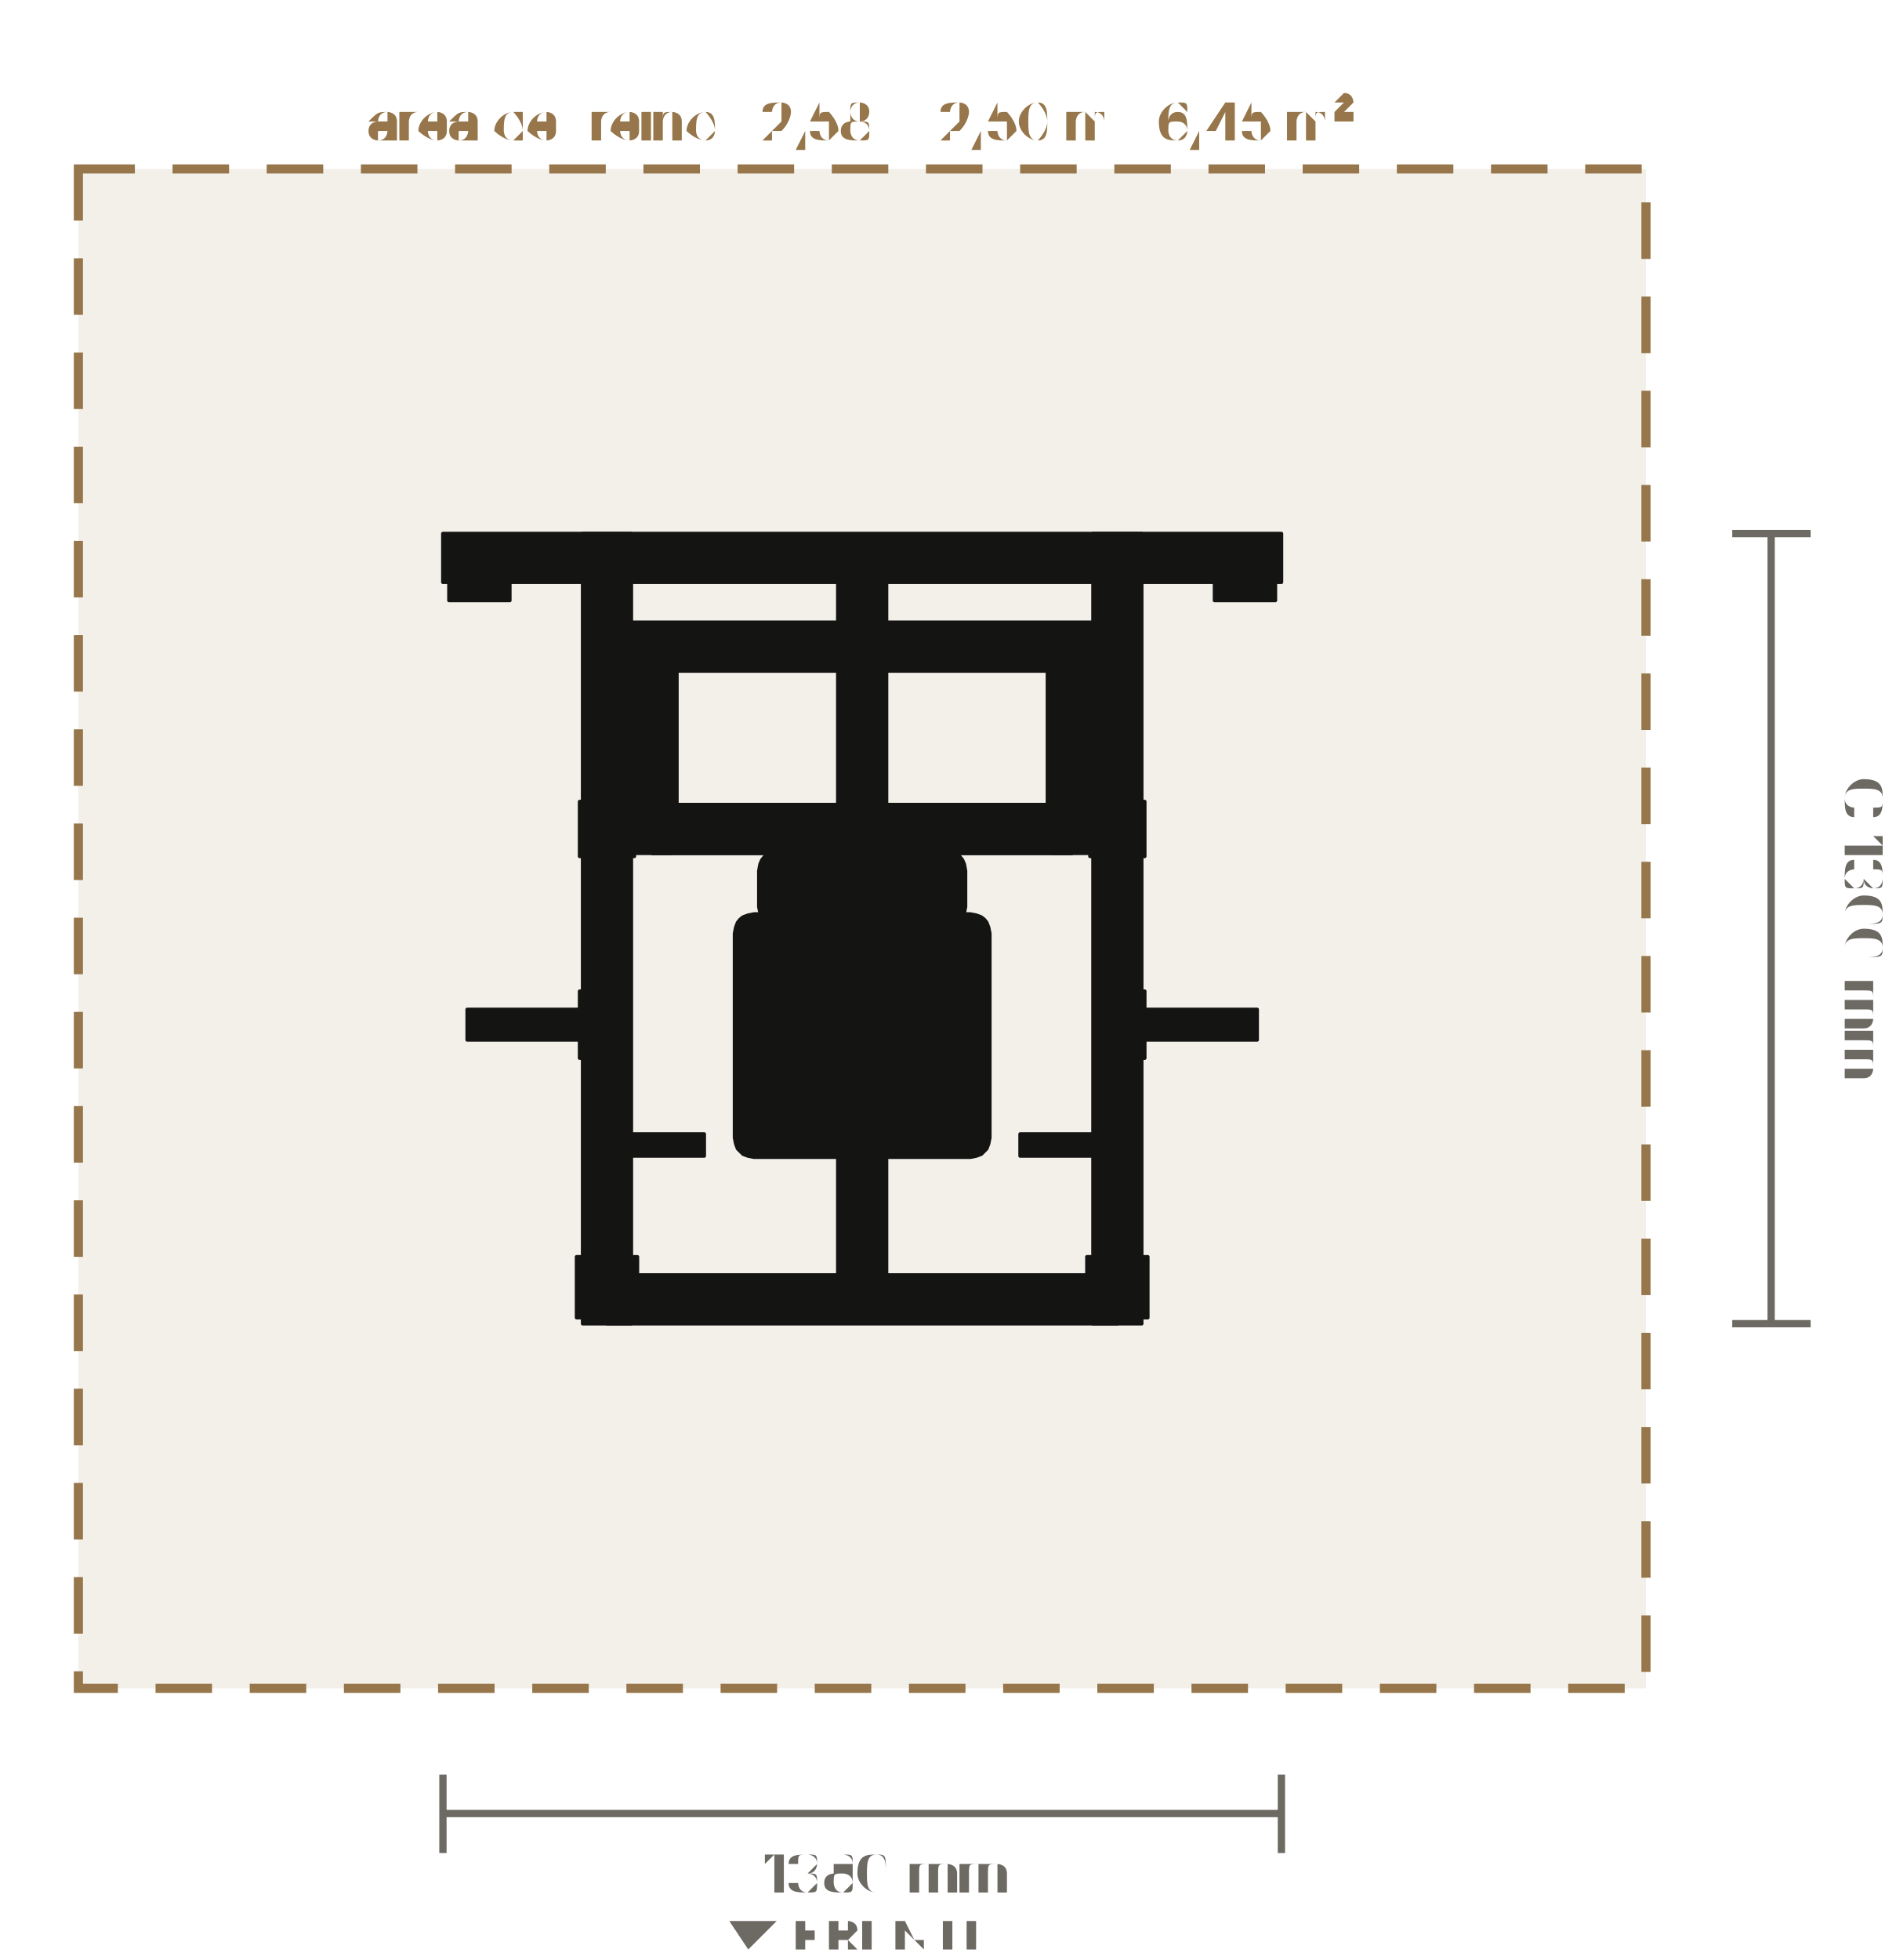
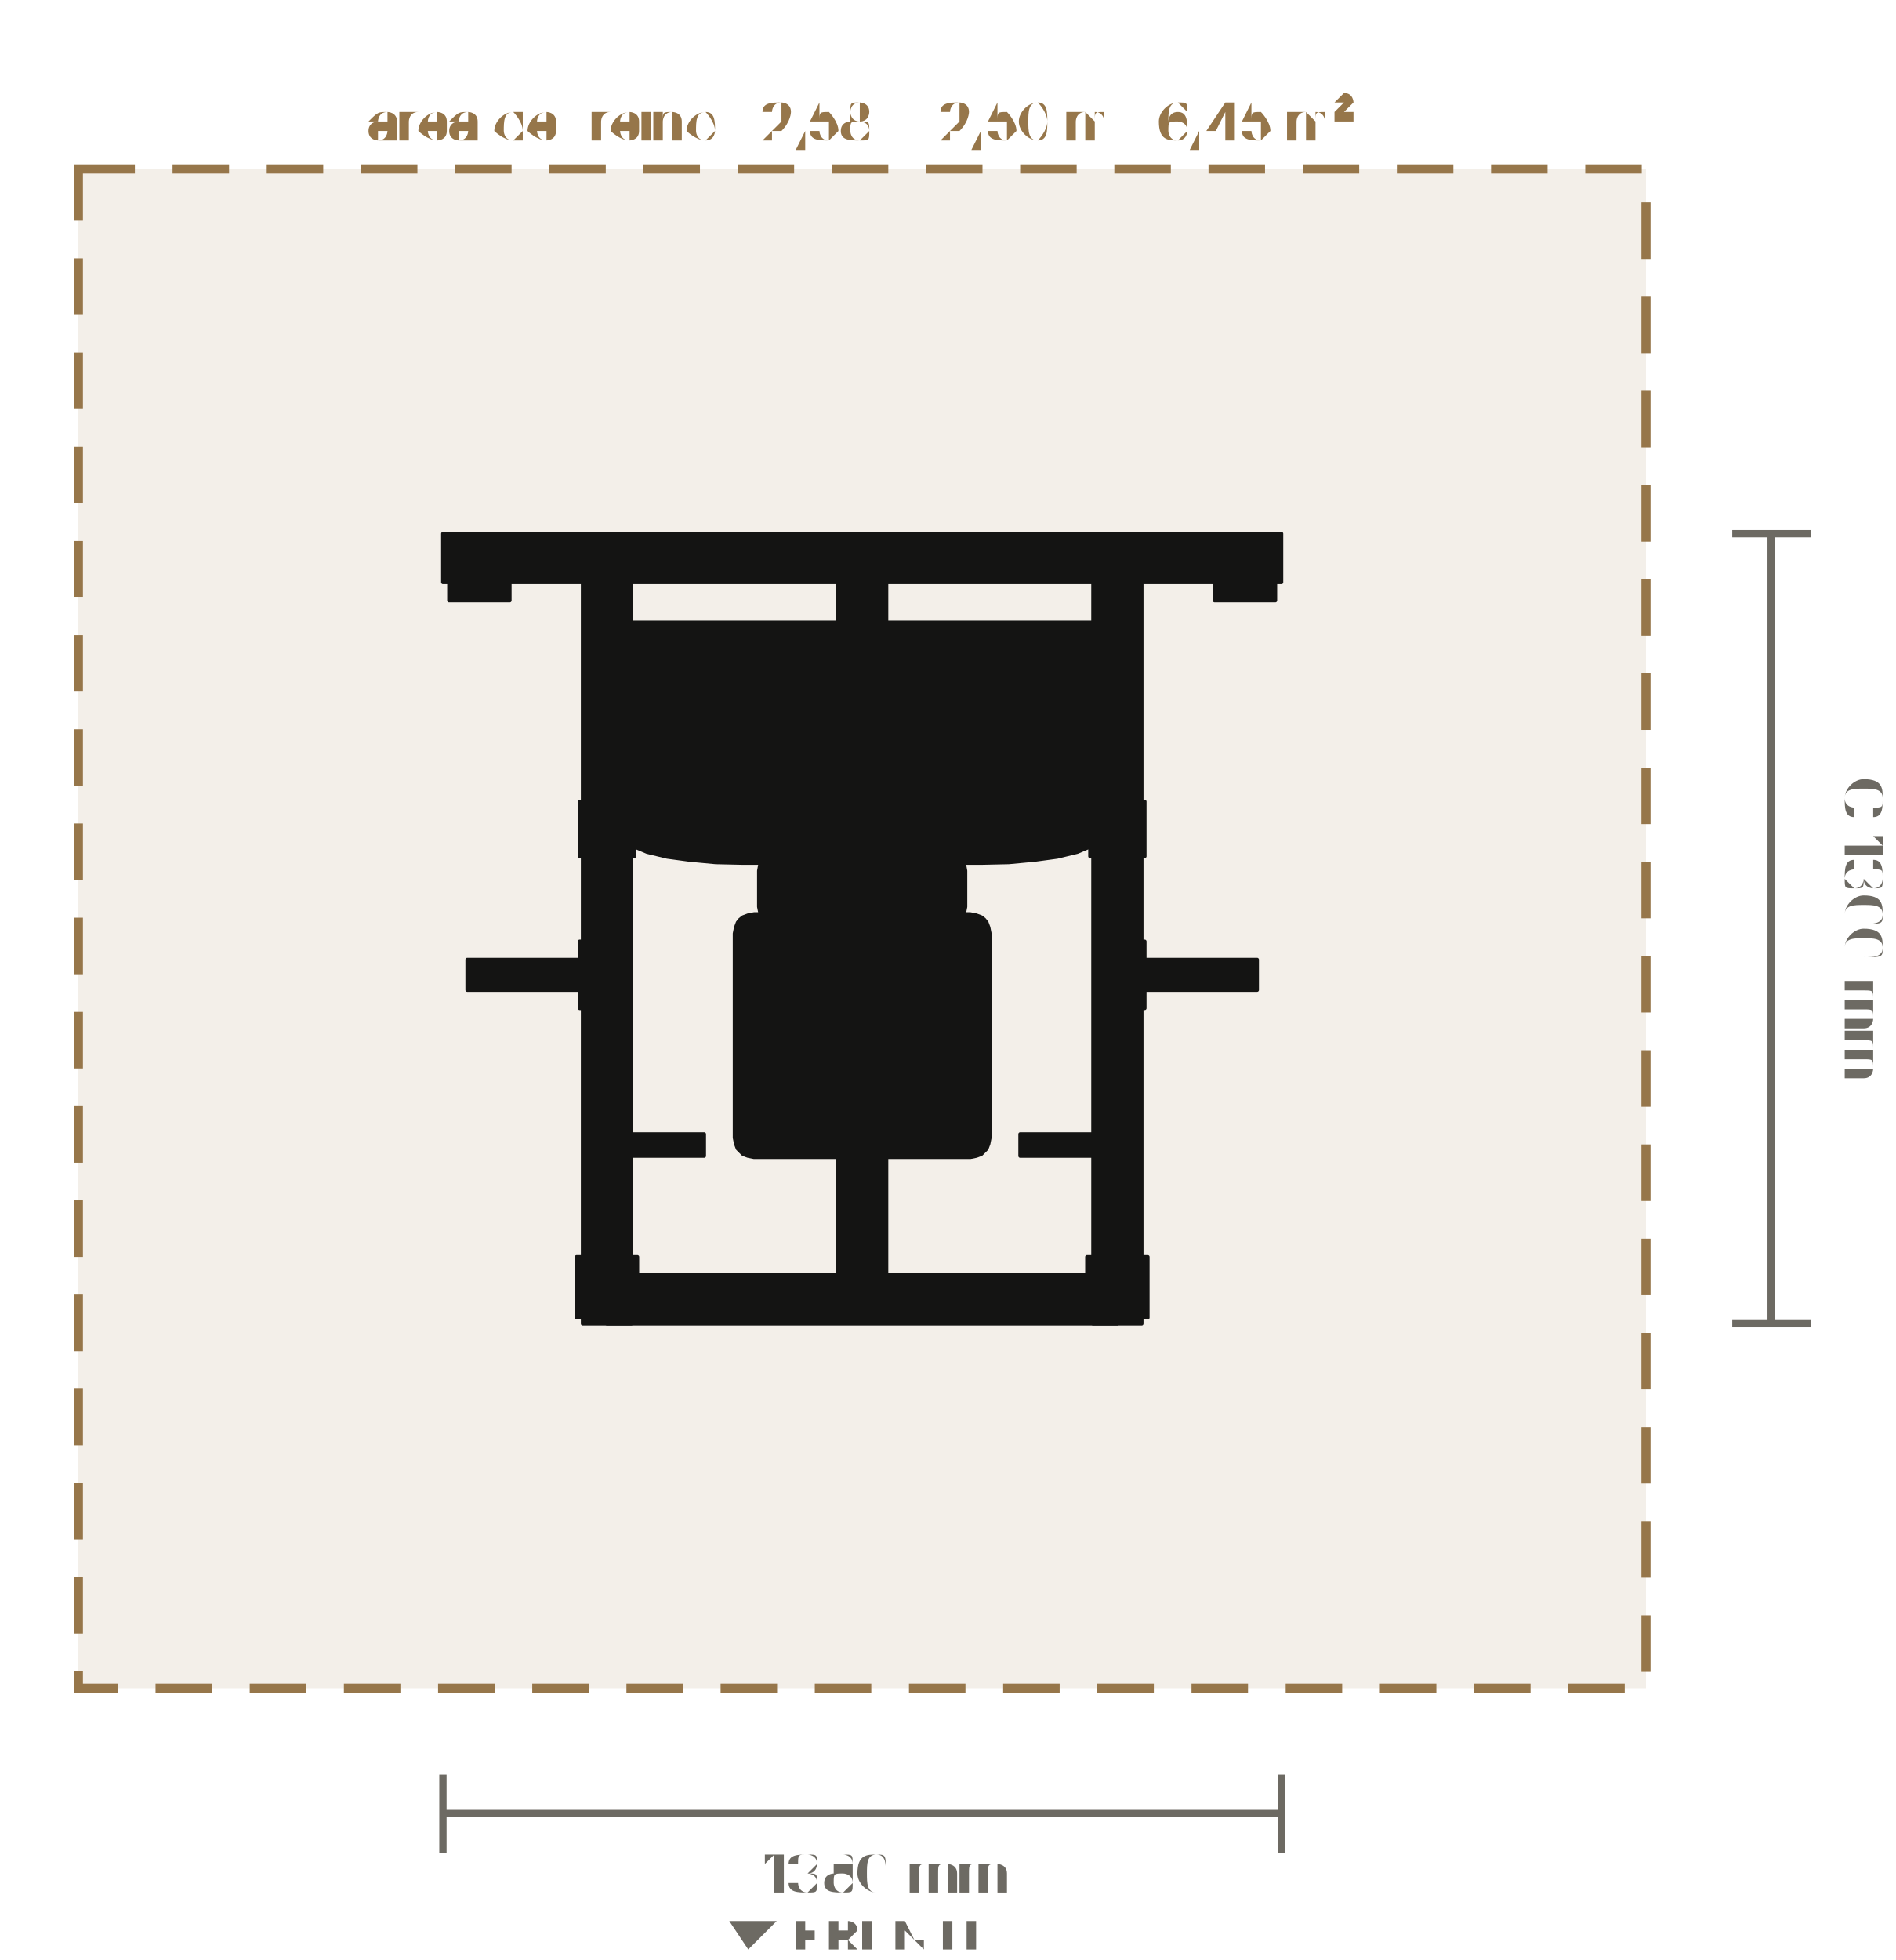
<svg xmlns="http://www.w3.org/2000/svg" viewBox="-1.419 -1.528 3.12 3.225" role="img" aria-label="Planta do Supino Declinado (LD-A003): 1380 × 1300 mm, com 60 cm de área de treino em volta" data-equipment="LD-A003" data-unit="m">
  <rect class="eq-zone" x="-1.29" y="-1.25" width="2.58" height="2.5" style="fill:#96764a;fill-opacity:.12;stroke:#96764a;stroke-width:0.015;stroke-dasharray:0.093 0.062" />
  <text class="eq-zone-label" x="0" y="-1.296" style="font-family:Barlow,Inter,Arial,sans-serif;font-size:0.088px;fill:#96764a;text-anchor:middle">área de treino · 2,58 × 2,50 m · 6,45 m²</text>
  <g class="eq-parts">
    <polygon class="eq-part" points="-0.46,-0.65 -0.38,-0.65 -0.38,0.65 -0.46,0.65" style="fill:#141413;stroke:#141413;stroke-width:0.006;stroke-linejoin:round" />
    <polygon class="eq-part" points="-0.68,-0.64 -0.58,-0.64 -0.58,-0.54 -0.68,-0.54" style="fill:#141413;stroke:#141413;stroke-width:0.006;stroke-linejoin:round" />
    <polygon class="eq-part" points="-0.47,0.54 -0.37,0.54 -0.37,0.64 -0.47,0.64" style="fill:#141413;stroke:#141413;stroke-width:0.006;stroke-linejoin:round" />
    <polygon class="eq-part" points="0.38,-0.65 0.46,-0.65 0.46,0.65 0.38,0.65" style="fill:#141413;stroke:#141413;stroke-width:0.006;stroke-linejoin:round" />
    <polygon class="eq-part" points="0.58,-0.64 0.68,-0.64 0.68,-0.54 0.58,-0.54" style="fill:#141413;stroke:#141413;stroke-width:0.006;stroke-linejoin:round" />
    <polygon class="eq-part" points="0.37,0.54 0.47,0.54 0.47,0.64 0.37,0.64" style="fill:#141413;stroke:#141413;stroke-width:0.006;stroke-linejoin:round" />
    <polygon class="eq-part" points="-0.69,-0.65 0.69,-0.65 0.69,-0.57 -0.69,-0.57" style="fill:#141413;stroke:#141413;stroke-width:0.006;stroke-linejoin:round" />
    <polygon class="eq-part" points="-0.42,0.57 0.42,0.57 0.42,0.65 -0.42,0.65" style="fill:#141413;stroke:#141413;stroke-width:0.006;stroke-linejoin:round" />
    <polygon class="eq-part" points="-0.04,-0.61 0.04,-0.61 0.04,0.61 -0.04,0.61" style="fill:#141413;stroke:#141413;stroke-width:0.006;stroke-linejoin:round" />
    <polygon class="eq-part" points="-0.035,0.153 -0.035,0.15 -0.033,0.147 -0.032,0.144 -0.029,0.143 -0.026,0.141 -0.023,0.141 0.023,0.141 0.026,0.141 0.029,0.143 0.032,0.144 0.033,0.147 0.035,0.15 0.035,0.153 0.035,0.199 0.035,0.202 0.033,0.205 0.032,0.207 0.029,0.209 0.026,0.211 0.023,0.211 -0.023,0.211 -0.026,0.211 -0.029,0.209 -0.032,0.207 -0.033,0.205 -0.035,0.202 -0.035,0.199" style="fill:#141413;stroke:#141413;stroke-width:0.006;stroke-linejoin:round" />
    <polygon class="eq-part" points="-0.21,0.008 -0.208,-0.002 -0.205,-0.01 -0.201,-0.015 -0.196,-0.019 -0.188,-0.022 -0.178,-0.024 0.178,-0.024 0.188,-0.022 0.196,-0.019 0.201,-0.015 0.205,-0.01 0.208,-0.002 0.21,0.008 0.21,0.344 0.208,0.354 0.205,0.362 0.201,0.366 0.196,0.371 0.188,0.374 0.178,0.376 -0.178,0.376 -0.188,0.374 -0.196,0.371 -0.201,0.366 -0.205,0.362 -0.208,0.354 -0.21,0.344" style="fill:#141413;stroke:#141413;stroke-width:0.006;stroke-linejoin:round" />
    <polygon class="eq-part" points="-0.17,-0.095 -0.168,-0.106 -0.165,-0.113 -0.161,-0.118 -0.156,-0.122 -0.148,-0.126 -0.138,-0.128 0.138,-0.128 0.148,-0.126 0.156,-0.122 0.161,-0.118 0.165,-0.113 0.168,-0.106 0.17,-0.095 0.17,-0.036 0.168,-0.026 0.165,-0.018 0.161,-0.013 0.156,-0.009 0.148,-0.005 0.138,-0.004 -0.138,-0.004 -0.148,-0.005 -0.156,-0.009 -0.161,-0.013 -0.165,-0.018 -0.168,-0.026 -0.17,-0.036" style="fill:#141413;stroke:#141413;stroke-width:0.006;stroke-linejoin:round" />
-     <polygon class="eq-part" points="-0.03,-0.132 -0.03,-0.135 -0.028,-0.138 -0.026,-0.141 -0.024,-0.142 -0.021,-0.144 -0.018,-0.144 0.018,-0.144 0.021,-0.144 0.024,-0.142 0.026,-0.141 0.028,-0.138 0.03,-0.135 0.03,-0.132 0.03,-0.086 0.03,-0.083 0.028,-0.08 0.026,-0.077 0.024,-0.076 0.021,-0.074 0.018,-0.074 -0.018,-0.074 -0.021,-0.074 -0.024,-0.076 -0.026,-0.077 -0.028,-0.08 -0.03,-0.083 -0.03,-0.086" style="fill:#141413;stroke:#141413;stroke-width:0.006;stroke-linejoin:round" />
-     <polygon class="eq-part" points="-0.03,-0.161 -0.03,-0.164 -0.028,-0.167 -0.026,-0.169 -0.024,-0.171 -0.021,-0.172 -0.018,-0.173 0.018,-0.173 0.021,-0.172 0.024,-0.171 0.026,-0.169 0.028,-0.167 0.03,-0.164 0.03,-0.161 0.03,-0.096 0.03,-0.093 0.028,-0.09 0.026,-0.087 0.024,-0.086 0.021,-0.084 0.018,-0.084 -0.018,-0.084 -0.021,-0.084 -0.024,-0.086 -0.026,-0.087 -0.028,-0.09 -0.03,-0.093 -0.03,-0.096" style="fill:#141413;stroke:#141413;stroke-width:0.006;stroke-linejoin:round" />
-     <polygon class="eq-part" points="-0.03,-0.144 0.03,-0.144 0.03,-0.084 -0.03,-0.084" style="fill:#141413;stroke:#141413;stroke-width:0.006;stroke-linejoin:round" />
+     <polygon class="eq-part" points="-0.03,-0.161 -0.028,-0.167 -0.024,-0.171 -0.018,-0.173 0.018,-0.173 0.024,-0.171 0.028,-0.167 0.03,-0.161 0.03,-0.086 0.028,-0.08 0.024,-0.076 0.018,-0.074 -0.018,-0.074 -0.024,-0.076 -0.028,-0.08 -0.03,-0.086" style="fill:#141413;stroke:#141413;stroke-width:0.006;stroke-linejoin:round" />
    <polygon class="eq-part" points="0.375,-0.209 0.465,-0.209 0.465,-0.119 0.375,-0.119" style="fill:#141413;stroke:#141413;stroke-width:0.006;stroke-linejoin:round" />
-     <polygon class="eq-part" points="0.39,-0.179 0.39,-0.182 0.392,-0.184 0.394,-0.186 0.396,-0.188 0.399,-0.189 0.402,-0.189 0.438,-0.189 0.441,-0.189 0.444,-0.188 0.447,-0.186 0.448,-0.184 0.45,-0.182 0.45,-0.179 0.45,0.371 0.45,0.374 0.448,0.376 0.447,0.378 0.444,0.38 0.441,0.381 0.438,0.381 0.402,0.381 0.399,0.381 0.396,0.38 0.394,0.378 0.392,0.376 0.39,0.374 0.39,0.371" style="fill:#141413;stroke:#141413;stroke-width:0.006;stroke-linejoin:round" />
+     <polygon class="eq-part" points="0.39,-0.175 0.392,-0.179 0.396,-0.182 0.402,-0.183 0.438,-0.183 0.444,-0.182 0.448,-0.179 0.45,-0.175 0.45,0.373 0.448,0.379 0.444,0.383 0.438,0.385 0.402,0.385 0.396,0.383 0.392,0.379 0.39,0.373" style="fill:#141413;stroke:#141413;stroke-width:0.006;stroke-linejoin:round" />
    <polygon class="eq-part" points="0.26,0.338 0.42,0.338 0.42,0.374 0.26,0.374" style="fill:#141413;stroke:#141413;stroke-width:0.006;stroke-linejoin:round" />
-     <polygon class="eq-part" points="0.45,0.103 0.465,0.103 0.465,0.213 0.45,0.213" style="fill:#141413;stroke:#141413;stroke-width:0.006;stroke-linejoin:round" />
-     <polygon class="eq-part" points="0.465,0.133 0.65,0.133 0.65,0.183 0.465,0.183" style="fill:#141413;stroke:#141413;stroke-width:0.006;stroke-linejoin:round" />
+     <polygon class="eq-part" points="0.45,0.021 0.465,0.021 0.465,0.131 0.45,0.131" style="fill:#141413;stroke:#141413;stroke-width:0.006;stroke-linejoin:round" />
+     <polygon class="eq-part" points="0.465,0.051 0.65,0.051 0.65,0.101 0.465,0.101" style="fill:#141413;stroke:#141413;stroke-width:0.006;stroke-linejoin:round" />
    <polygon class="eq-part" points="-0.465,-0.209 -0.375,-0.209 -0.375,-0.119 -0.465,-0.119" style="fill:#141413;stroke:#141413;stroke-width:0.006;stroke-linejoin:round" />
-     <polygon class="eq-part" points="-0.45,-0.179 -0.45,-0.182 -0.448,-0.184 -0.447,-0.186 -0.444,-0.188 -0.441,-0.189 -0.438,-0.189 -0.402,-0.189 -0.399,-0.189 -0.396,-0.188 -0.394,-0.186 -0.392,-0.184 -0.39,-0.182 -0.39,-0.179 -0.39,0.371 -0.39,0.374 -0.392,0.376 -0.394,0.378 -0.396,0.38 -0.399,0.381 -0.402,0.381 -0.438,0.381 -0.441,0.381 -0.444,0.38 -0.447,0.378 -0.448,0.376 -0.45,0.374 -0.45,0.371" style="fill:#141413;stroke:#141413;stroke-width:0.006;stroke-linejoin:round" />
+     <polygon class="eq-part" points="-0.45,-0.175 -0.448,-0.179 -0.444,-0.182 -0.438,-0.183 -0.402,-0.183 -0.396,-0.182 -0.392,-0.179 -0.39,-0.175 -0.39,0.373 -0.392,0.379 -0.396,0.383 -0.402,0.385 -0.438,0.385 -0.444,0.383 -0.448,0.379 -0.45,0.373" style="fill:#141413;stroke:#141413;stroke-width:0.006;stroke-linejoin:round" />
    <polygon class="eq-part" points="-0.42,0.338 -0.26,0.338 -0.26,0.374 -0.42,0.374" style="fill:#141413;stroke:#141413;stroke-width:0.006;stroke-linejoin:round" />
-     <polygon class="eq-part" points="-0.465,0.103 -0.45,0.103 -0.45,0.213 -0.465,0.213" style="fill:#141413;stroke:#141413;stroke-width:0.006;stroke-linejoin:round" />
-     <polygon class="eq-part" points="-0.65,0.133 -0.465,0.133 -0.465,0.183 -0.65,0.183" style="fill:#141413;stroke:#141413;stroke-width:0.006;stroke-linejoin:round" />
-     <polygon class="eq-part" points="0.305,-0.491 0.305,-0.495 0.307,-0.497 0.308,-0.5 0.311,-0.502 0.314,-0.503 0.317,-0.503 0.373,-0.503 0.376,-0.503 0.379,-0.502 0.382,-0.5 0.383,-0.497 0.385,-0.495 0.385,-0.491 0.385,-0.137 0.385,-0.133 0.383,-0.131 0.382,-0.128 0.379,-0.126 0.376,-0.125 0.373,-0.125 0.317,-0.125 0.314,-0.125 0.311,-0.126 0.308,-0.128 0.307,-0.131 0.305,-0.133 0.305,-0.137" style="fill:#141413;stroke:#141413;stroke-width:0.006;stroke-linejoin:round" />
+     <polygon class="eq-part" points="-0.465,0.021 -0.45,0.021 -0.45,0.131 -0.465,0.131" style="fill:#141413;stroke:#141413;stroke-width:0.006;stroke-linejoin:round" />
+     <polygon class="eq-part" points="-0.65,0.051 -0.465,0.051 -0.465,0.101 -0.65,0.101" style="fill:#141413;stroke:#141413;stroke-width:0.006;stroke-linejoin:round" />
+     <polygon class="eq-part" points="-0.385,-0.491 -0.383,-0.497 -0.379,-0.502 -0.373,-0.503 0.373,-0.503 0.379,-0.502 0.383,-0.497 0.385,-0.491 0.385,-0.436 0.385,-0.153 0.383,-0.147 0.377,-0.138 0.373,-0.134 0.354,-0.126 0.325,-0.119 0.321,-0.118 0.284,-0.113 0.241,-0.109 0.195,-0.108 -0.195,-0.108 -0.241,-0.109 -0.284,-0.113 -0.321,-0.118 -0.325,-0.119 -0.354,-0.126 -0.373,-0.134 -0.377,-0.138 -0.383,-0.147 -0.385,-0.153 -0.385,-0.436" style="fill:#141413;stroke:#141413;stroke-width:0.006;stroke-linejoin:round" />
    <polygon class="eq-part" points="0.345,-0.186 0.39,-0.186 0.39,-0.141 0.345,-0.141" style="fill:#141413;stroke:#141413;stroke-width:0.006;stroke-linejoin:round" />
-     <polygon class="eq-part" points="-0.385,-0.491 -0.385,-0.495 -0.383,-0.497 -0.382,-0.5 -0.379,-0.502 -0.376,-0.503 -0.373,-0.503 -0.317,-0.503 -0.314,-0.503 -0.311,-0.502 -0.308,-0.5 -0.307,-0.497 -0.305,-0.495 -0.305,-0.491 -0.305,-0.137 -0.305,-0.133 -0.307,-0.131 -0.308,-0.128 -0.311,-0.126 -0.314,-0.125 -0.317,-0.125 -0.373,-0.125 -0.376,-0.125 -0.379,-0.126 -0.382,-0.128 -0.383,-0.131 -0.385,-0.133 -0.385,-0.137" style="fill:#141413;stroke:#141413;stroke-width:0.006;stroke-linejoin:round" />
    <polygon class="eq-part" points="-0.39,-0.186 -0.345,-0.186 -0.345,-0.141 -0.39,-0.141" style="fill:#141413;stroke:#141413;stroke-width:0.006;stroke-linejoin:round" />
    <polygon class="eq-part" points="-0.42,-0.504 0.42,-0.504 0.42,-0.424 -0.42,-0.424" style="fill:#141413;stroke:#141413;stroke-width:0.006;stroke-linejoin:round" />
-     <polygon class="eq-part" points="-0.345,-0.204 0.345,-0.204 0.345,-0.124 -0.345,-0.124" style="fill:#141413;stroke:#141413;stroke-width:0.006;stroke-linejoin:round" />
-     <polygon class="eq-part" points="0.305,-0.192 0.305,-0.195 0.307,-0.198 0.308,-0.201 0.311,-0.202 0.314,-0.204 0.317,-0.204 0.373,-0.204 0.376,-0.204 0.379,-0.202 0.382,-0.201 0.383,-0.198 0.385,-0.195 0.385,-0.192 0.385,-0.136 0.385,-0.133 0.383,-0.13 0.382,-0.128 0.379,-0.126 0.376,-0.124 0.373,-0.124 0.317,-0.124 0.314,-0.124 0.311,-0.126 0.308,-0.128 0.307,-0.13 0.305,-0.133 0.305,-0.136" style="fill:#141413;stroke:#141413;stroke-width:0.006;stroke-linejoin:round" />
-     <polygon class="eq-part" points="-0.385,-0.192 -0.385,-0.195 -0.383,-0.198 -0.382,-0.201 -0.379,-0.202 -0.376,-0.204 -0.373,-0.204 -0.317,-0.204 -0.314,-0.204 -0.311,-0.202 -0.308,-0.201 -0.307,-0.198 -0.305,-0.195 -0.305,-0.192 -0.305,-0.136 -0.305,-0.133 -0.307,-0.13 -0.308,-0.128 -0.311,-0.126 -0.314,-0.124 -0.317,-0.124 -0.373,-0.124 -0.376,-0.124 -0.379,-0.126 -0.382,-0.128 -0.383,-0.13 -0.385,-0.133 -0.385,-0.136" style="fill:#141413;stroke:#141413;stroke-width:0.006;stroke-linejoin:round" />
-     <polygon class="eq-part" points="-0.345,-0.204 0.345,-0.204 0.345,-0.124 -0.345,-0.124" style="fill:#141413;stroke:#141413;stroke-width:0.006;stroke-linejoin:round" />
  </g>
  <line class="eq-dim" x1="-0.69" y1="1.456" x2="0.69" y2="1.456" style="stroke:#6d6a63;stroke-width:0.012" />
  <line class="eq-dim" x1="-0.69" y1="1.392" x2="-0.69" y2="1.521" style="stroke:#6d6a63;stroke-width:0.012" />
  <line class="eq-dim" x1="0.69" y1="1.392" x2="0.69" y2="1.521" style="stroke:#6d6a63;stroke-width:0.012" />
  <text class="eq-text" x="0" y="1.586" style="font-family:Barlow,Inter,Arial,sans-serif;font-size:0.093px;fill:#6d6a63;text-anchor:middle">L 1380 mm</text>
  <line class="eq-dim" x1="1.496" y1="-0.65" x2="1.496" y2="0.65" style="stroke:#6d6a63;stroke-width:0.012" />
  <line class="eq-dim" x1="1.432" y1="-0.65" x2="1.561" y2="-0.65" style="stroke:#6d6a63;stroke-width:0.012" />
  <line class="eq-dim" x1="1.432" y1="0.65" x2="1.561" y2="0.65" style="stroke:#6d6a63;stroke-width:0.012" />
  <text class="eq-text" x="1.617" y="0" transform="rotate(90 1.6171 0)" style="font-family:Barlow,Inter,Arial,sans-serif;font-size:0.093px;fill:#6d6a63;text-anchor:middle">C 1300 mm</text>
  <text class="eq-text" x="0" y="1.679" style="font-family:Barlow,Inter,Arial,sans-serif;font-size:0.093px;fill:#6d6a63;text-anchor:middle;font-size:0.074px;letter-spacing:.1em">▼ FRENTE</text>
</svg>
